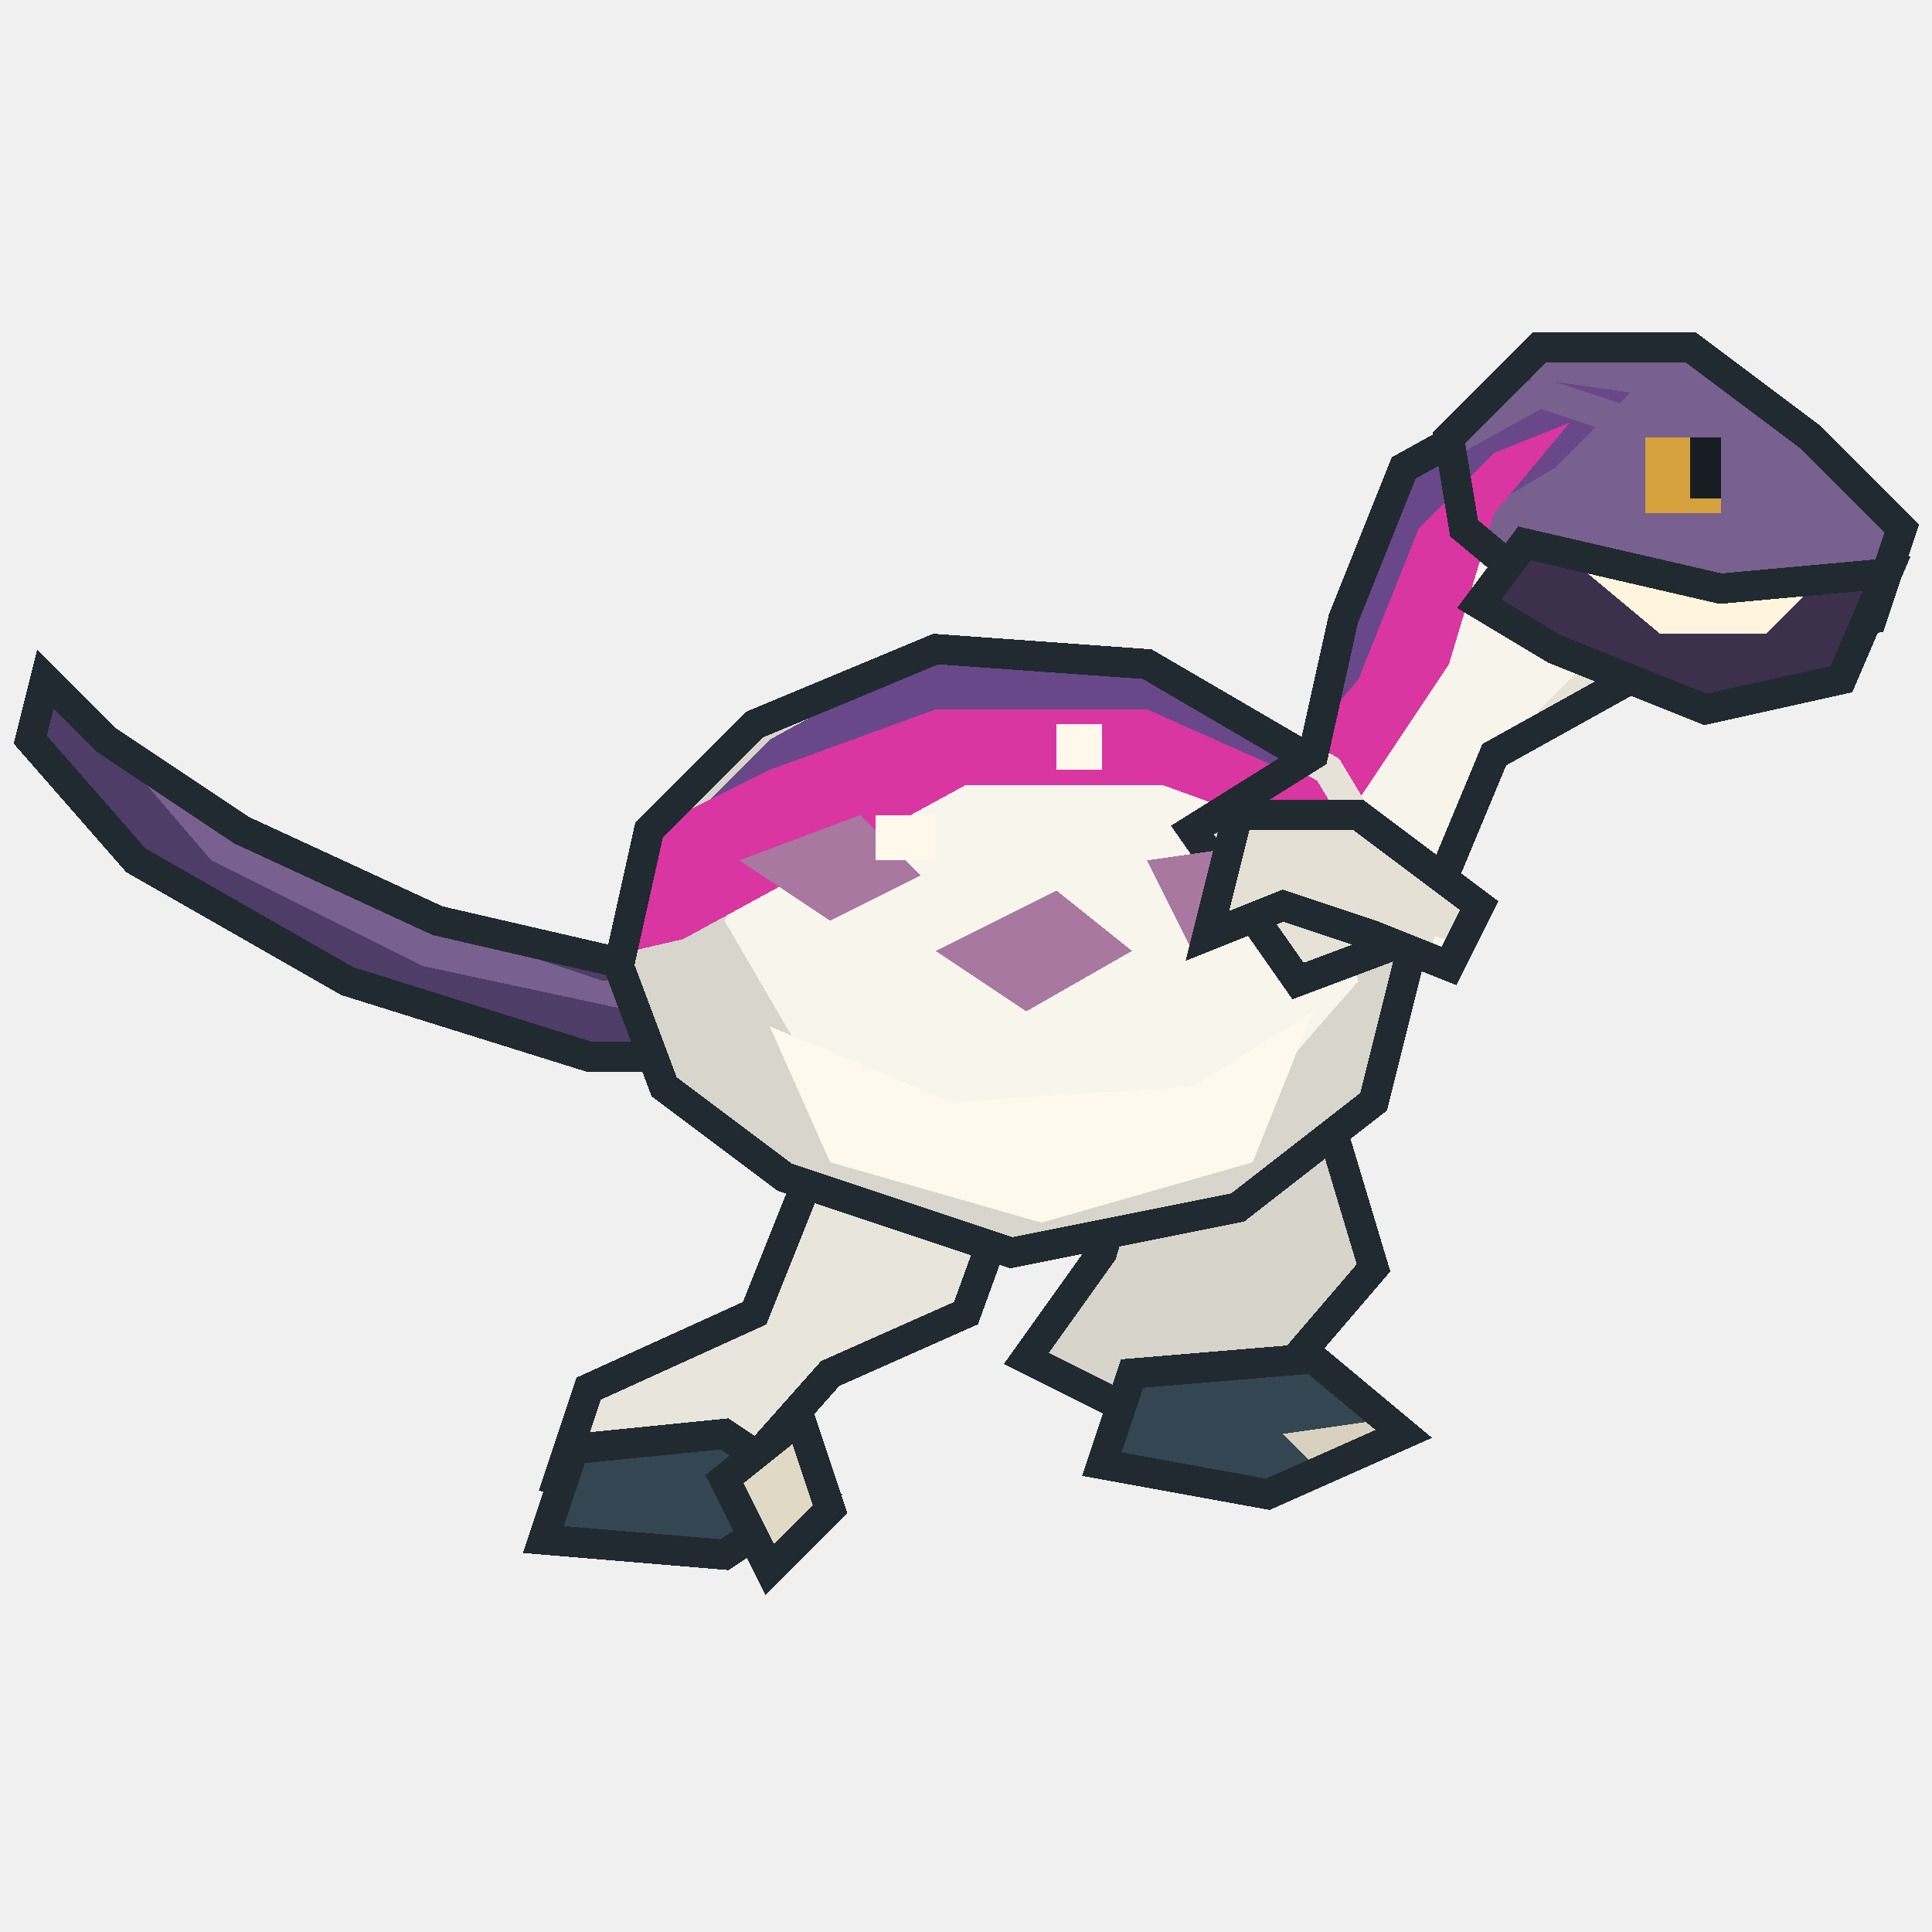
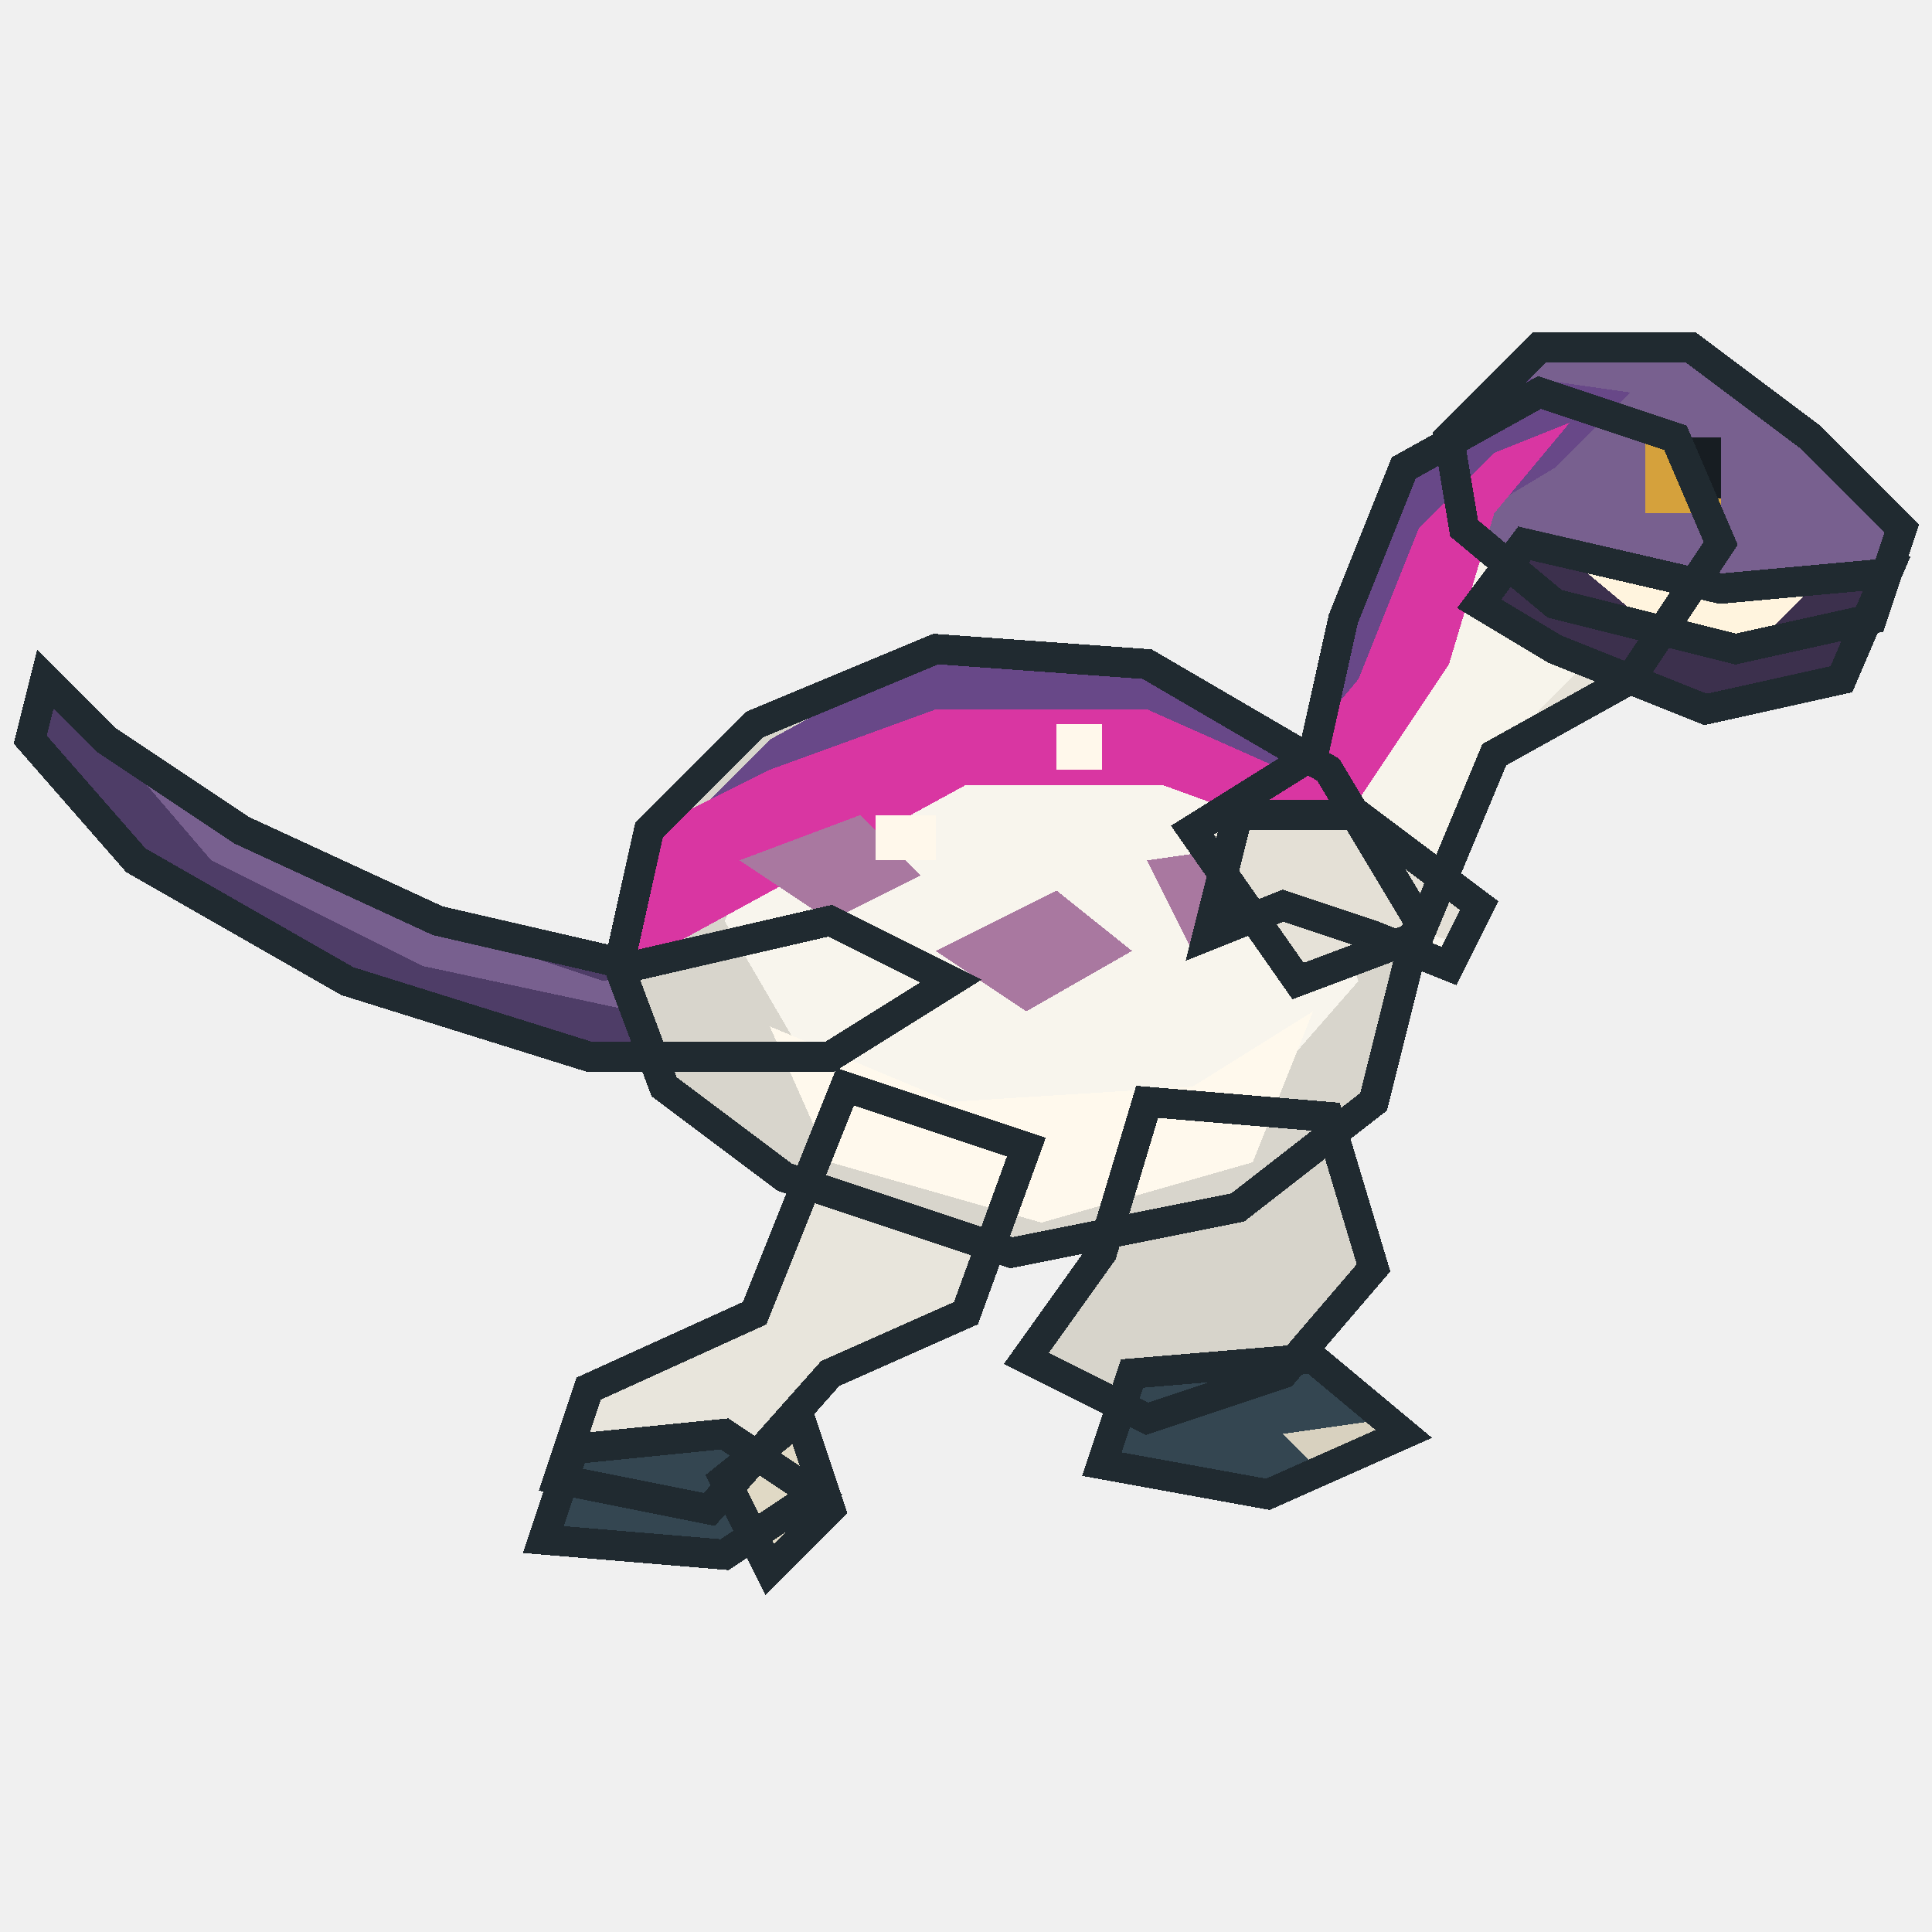
- <svg xmlns="http://www.w3.org/2000/svg" viewBox="0 0 128 128" shape-rendering="crispEdges" role="img" aria-label="Violeta" data-character="Violeta" data-species="Velociraptor" data-age="adult" data-sex="female" data-lineage="Rosa" data-hide="white" data-back="purple" data-dorsal-stripe="magenta" data-eye="gold-ochre" data-origin="Jurassic World" data-pose="jump">
-   <g>
-     <g stroke="#202a30" stroke-width="2" stroke-linejoin="miter">
-       <defs>
-         <mask id="dino-ink-mask-1" maskUnits="userSpaceOnUse" x="0" y="0" width="128" height="128" style="mask-type:luminance">
-           <g fill="#ffffff" stroke="none">
-             <polygon points="56,72 68,76 64,87 55,91 47,100 37,98 39,92 50,87" fill="#ffffff" stroke="none" />
-             <polygon points="76,73 88,74 91,84 85,91 76,94 68,90 73,83" fill="#ffffff" stroke="none" />
-             <polygon points="38,96 48,95 54,99 48,103 36,102" fill="#ffffff" stroke="none" />
-             <polygon points="75,91 87,90 93,95 84,99 73,97" fill="#ffffff" stroke="none" />
-             <polygon points="48,98 53,94 55,100 51,104" fill="#ffffff" stroke="none" />
-             <polygon points="55,61 42,64 29,61 16,55 7,49 3,45 2,49 9,57 23,65 39,70 55,70 63,65" fill="#ffffff" stroke="none" />
-             <polygon points="41,64 43,55 50,48 62,43 76,44 88,51 94,61 91,73 82,80 67,83 52,78 44,72" fill="#ffffff" stroke="none" />
-             <polygon points="79,55 87,50 89,41 93,31 102,26 111,29 114,36 108,45 99,50 94,62 86,65" fill="#ffffff" stroke="none" />
-             <polygon points="96,29 102,23 112,23 120,29 126,35 124,41 115,43 103,40 97,35" fill="#ffffff" stroke="none" />
-             <polygon points="101,36 114,39 125,38 122,45 113,47 103,43 98,40" fill="#ffffff" stroke="none" />
-             <polygon points="82,54 90,54 98,60 96,64 91,62 85,60 80,62" fill="#ffffff" stroke="none" />
-           </g>
-           <polygon points="56,72 68,76 64,87 55,91 47,100 37,98 39,92 50,87" fill="none" stroke="#000000" stroke-width="2" stroke-linejoin="miter" />
-           <polygon points="76,73 88,74 91,84 85,91 76,94 68,90 73,83" fill="none" stroke="#000000" stroke-width="2" stroke-linejoin="miter" />
-           <polygon points="38,96 48,95 54,99 48,103 36,102" fill="none" stroke="#000000" stroke-width="2" stroke-linejoin="miter" />
-           <polygon points="75,91 87,90 93,95 84,99 73,97" fill="none" stroke="#000000" stroke-width="2" stroke-linejoin="miter" />
-           <polygon points="48,98 53,94 55,100 51,104" fill="none" stroke="#000000" stroke-width="2" stroke-linejoin="miter" />
-           <polygon points="55,61 42,64 29,61 16,55 7,49 3,45 2,49 9,57 23,65 39,70 55,70 63,65" fill="none" stroke="#000000" stroke-width="2" stroke-linejoin="miter" />
-           <polygon points="41,64 43,55 50,48 62,43 76,44 88,51 94,61 91,73 82,80 67,83 52,78 44,72" fill="none" stroke="#000000" stroke-width="2" stroke-linejoin="miter" />
-           <polygon points="79,55 87,50 89,41 93,31 102,26 111,29 114,36 108,45 99,50 94,62 86,65" fill="none" stroke="#000000" stroke-width="2" stroke-linejoin="miter" />
-           <polygon points="96,29 102,23 112,23 120,29 126,35 124,41 115,43 103,40 97,35" fill="none" stroke="#000000" stroke-width="2" stroke-linejoin="miter" />
-           <polygon points="101,36 114,39 125,38 122,45 113,47 103,43 98,40" fill="none" stroke="#000000" stroke-width="2" stroke-linejoin="miter" />
-           <polygon points="82,54 90,54 98,60 96,64 91,62 85,60 80,62" fill="none" stroke="#000000" stroke-width="2" stroke-linejoin="miter" />
-         </mask>
-       </defs>
-       <polygon points="56,72 68,76 64,87 55,91 47,100 37,98 39,92 50,87" fill="#e8e5dc" />
-       <polygon points="76,73 88,74 91,84 85,91 76,94 68,90 73,83" fill="#d7d4cb" />
-       <polygon points="38,96 48,95 54,99 48,103 36,102" fill="#344651" />
-       <polygon points="75,91 87,90 93,95 84,99 73,97" fill="#344651" />
-       <polygon points="48,98 53,94 55,100 51,104" fill="#e0d9c5" />
-       <polygon points="85,95 92,94 96,98 90,100" fill="#d8d1bf" stroke="none" mask="url(#dino-ink-mask-1)" />
-     </g>
-     <g stroke="#202a30" stroke-width="2" stroke-linejoin="miter">
-       <defs>
-         <mask id="dino-ink-mask-2" maskUnits="userSpaceOnUse" x="0" y="0" width="128" height="128" style="mask-type:luminance">
-           <g fill="#ffffff" stroke="none">
-             <polygon points="56,72 68,76 64,87 55,91 47,100 37,98 39,92 50,87" fill="#ffffff" stroke="none" />
-             <polygon points="76,73 88,74 91,84 85,91 76,94 68,90 73,83" fill="#ffffff" stroke="none" />
-             <polygon points="38,96 48,95 54,99 48,103 36,102" fill="#ffffff" stroke="none" />
-             <polygon points="75,91 87,90 93,95 84,99 73,97" fill="#ffffff" stroke="none" />
-             <polygon points="48,98 53,94 55,100 51,104" fill="#ffffff" stroke="none" />
-             <polygon points="55,61 42,64 29,61 16,55 7,49 3,45 2,49 9,57 23,65 39,70 55,70 63,65" fill="#ffffff" stroke="none" />
-             <polygon points="41,64 43,55 50,48 62,43 76,44 88,51 94,61 91,73 82,80 67,83 52,78 44,72" fill="#ffffff" stroke="none" />
-             <polygon points="79,55 87,50 89,41 93,31 102,26 111,29 114,36 108,45 99,50 94,62 86,65" fill="#ffffff" stroke="none" />
-             <polygon points="96,29 102,23 112,23 120,29 126,35 124,41 115,43 103,40 97,35" fill="#ffffff" stroke="none" />
-             <polygon points="101,36 114,39 125,38 122,45 113,47 103,43 98,40" fill="#ffffff" stroke="none" />
-             <polygon points="82,54 90,54 98,60 96,64 91,62 85,60 80,62" fill="#ffffff" stroke="none" />
-           </g>
-           <polygon points="56,72 68,76 64,87 55,91 47,100 37,98 39,92 50,87" fill="none" stroke="#000000" stroke-width="2" stroke-linejoin="miter" />
-           <polygon points="76,73 88,74 91,84 85,91 76,94 68,90 73,83" fill="none" stroke="#000000" stroke-width="2" stroke-linejoin="miter" />
-           <polygon points="38,96 48,95 54,99 48,103 36,102" fill="none" stroke="#000000" stroke-width="2" stroke-linejoin="miter" />
-           <polygon points="75,91 87,90 93,95 84,99 73,97" fill="none" stroke="#000000" stroke-width="2" stroke-linejoin="miter" />
-           <polygon points="48,98 53,94 55,100 51,104" fill="none" stroke="#000000" stroke-width="2" stroke-linejoin="miter" />
-           <polygon points="55,61 42,64 29,61 16,55 7,49 3,45 2,49 9,57 23,65 39,70 55,70 63,65" fill="none" stroke="#000000" stroke-width="2" stroke-linejoin="miter" />
-           <polygon points="41,64 43,55 50,48 62,43 76,44 88,51 94,61 91,73 82,80 67,83 52,78 44,72" fill="none" stroke="#000000" stroke-width="2" stroke-linejoin="miter" />
-           <polygon points="79,55 87,50 89,41 93,31 102,26 111,29 114,36 108,45 99,50 94,62 86,65" fill="none" stroke="#000000" stroke-width="2" stroke-linejoin="miter" />
-           <polygon points="96,29 102,23 112,23 120,29 126,35 124,41 115,43 103,40 97,35" fill="none" stroke="#000000" stroke-width="2" stroke-linejoin="miter" />
-           <polygon points="101,36 114,39 125,38 122,45 113,47 103,43 98,40" fill="none" stroke="#000000" stroke-width="2" stroke-linejoin="miter" />
-           <polygon points="82,54 90,54 98,60 96,64 91,62 85,60 80,62" fill="none" stroke="#000000" stroke-width="2" stroke-linejoin="miter" />
-         </mask>
-         <mask id="dino-ink-mask-3" maskUnits="userSpaceOnUse" x="0" y="0" width="128" height="128" style="mask-type:luminance">
-           <g fill="#ffffff" stroke="none">
-             <polygon points="41,64 43,55 50,48 62,43 76,44 88,51 94,61 91,73 82,80 67,83 52,78 44,72" fill="#ffffff" stroke="none" />
-           </g>
-           <polygon points="41,64 43,55 50,48 62,43 76,44 88,51 94,61 91,73 82,80 67,83 52,78 44,72" fill="none" stroke="#000000" stroke-width="2" stroke-linejoin="miter" />
-         </mask>
-         <mask id="dino-ink-mask-4" maskUnits="userSpaceOnUse" x="0" y="0" width="128" height="128" style="mask-type:luminance">
-           <g fill="#ffffff" stroke="none">
-             <polygon points="101,36 114,39 125,38 122,45 113,47 103,43 98,40" fill="#ffffff" stroke="none" />
-           </g>
-           <polygon points="101,36 114,39 125,38 122,45 113,47 103,43 98,40" fill="none" stroke="#000000" stroke-width="2" stroke-linejoin="miter" />
-         </mask>
-         <mask id="dino-ink-mask-5" maskUnits="userSpaceOnUse" x="0" y="0" width="128" height="128" style="mask-type:luminance">
-           <g fill="#ffffff" stroke="none">
-             <polygon points="96,29 102,23 112,23 120,29 126,35 124,41 115,43 103,40 97,35" fill="#ffffff" stroke="none" />
-           </g>
-           <polygon points="96,29 102,23 112,23 120,29 126,35 124,41 115,43 103,40 97,35" fill="none" stroke="#000000" stroke-width="2" stroke-linejoin="miter" />
-         </mask>
-       </defs>
-       <polygon points="55,61 42,64 29,61 16,55 7,49 3,45 2,49 9,57 23,65 39,70 55,70 63,65" fill="#4e3d67" />
-       <polygon points="53,61 40,65 28,61 16,55 8,50 14,57 28,64 42,67 55,66" fill="#78608f" stroke="none" mask="url(#dino-ink-mask-2)" />
-       <polygon points="41,64 43,55 50,48 62,43 76,44 88,51 94,61 91,73 82,80 67,83 52,78 44,72" fill="#d8d5cc" />
-       <polygon points="48,61 53,52 65,48 78,49 87,56 90,65 83,73 69,77 55,73" fill="#f8f5ed" stroke="none" mask="url(#dino-ink-mask-3)" />
-       <polygon points="51,68 63,73 79,72 87,67 83,77 69,81 55,77" fill="#fff9ed" stroke="none" mask="url(#dino-ink-mask-3)" />
-       <polygon points="79,55 87,50 89,41 93,31 102,26 111,29 114,36 108,45 99,50 94,62 86,65" fill="#e6e2d8" />
-       <polygon points="88,48 93,36 101,30 109,32 109,40 102,47 96,57 90,58" fill="#f7f4eb" stroke="none" mask="url(#dino-ink-mask-2)" />
-       <polygon points="96,29 102,23 112,23 120,29 126,35 124,41 115,43 103,40 97,35" fill="#78608f" />
-       <polygon points="101,36 114,39 125,38 122,45 113,47 103,43 98,40" fill="#3c304d" />
-       <polygon points="104,37 112,39 120,39 117,42 110,42" fill="#fff4de" stroke="none" mask="url(#dino-ink-mask-4)" />
-       <polygon points="7,47 19,52 32,56 44,56 51,49 62,43 76,43 86,47 91,38 94,29 101,25 108,26 103,31 98,34 94,45 88,54 78,49 64,48 54,54 45,62 31,61 17,55" fill="#684888" stroke="none" mask="url(#dino-ink-mask-2)" />
-       <polygon points="13,49 28,55 41,56 51,51 62,47 76,47 85,51 90,45 94,35 99,30 104,28 99,34 96,44 88,56 77,52 64,52 53,58 42,64 28,60" fill="#d936a2" stroke="none" mask="url(#dino-ink-mask-2)" />
-       <polygon points="49,57 57,54 61,58 55,61" fill="#a978a0" stroke="none" mask="url(#dino-ink-mask-3)" />
-       <polygon points="62,63 70,59 75,63 68,67" fill="#a978a0" stroke="none" mask="url(#dino-ink-mask-3)" />
-       <polygon points="76,57 83,56 86,60 79,63" fill="#a978a0" stroke="none" mask="url(#dino-ink-mask-3)" />
-       <polygon points="82,54 90,54 98,60 96,64 91,62 85,60 80,62" fill="#e4e0d6" />
-       <polygon points="95,62 102,64 105,68 102,69 98,66 93,67" fill="#f8f5ed" stroke="none" mask="url(#dino-ink-mask-2)" />
-       <polygon points="96,64 104,65 108,68 104,69 99,67" fill="#d8d5cc" stroke="none" mask="url(#dino-ink-mask-2)" />
-       <polygon points="100,66 107,67 110,70 106,70 102,69" fill="#fff6e6" stroke="none" mask="url(#dino-ink-mask-2)" />
-       <rect x="109" y="29" width="5" height="5" fill="#d5a13c" stroke="none" mask="url(#dino-ink-mask-5)" />
-       <rect x="112" y="29" width="2" height="4" fill="#171d22" stroke="none" mask="url(#dino-ink-mask-5)" />
-       <rect x="58" y="54" width="4" height="3" fill="#fff8eb" stroke="none" mask="url(#dino-ink-mask-3)" />
-       <rect x="70" y="48" width="3" height="3" fill="#fff8eb" stroke="none" mask="url(#dino-ink-mask-3)" />
+ <svg xmlns="http://www.w3.org/2000/svg" viewBox="0 0 128 128" shape-rendering="crispEdges" role="img" aria-label="Violeta" data-character="Violeta" data-species="Velociraptor" data-age="adult" data-sex="female" data-lineage="Rosa" data-hide="white" data-back="purple" data-dorsal-stripe="magenta" data-eye="gold-ochre" data-origin="Jurassic World" data-pose="jump" data-ink-boundary="masked">
+   <defs>
+     <mask id="sprite-silhouette" maskUnits="userSpaceOnUse" maskContentUnits="userSpaceOnUse" x="0" y="0" width="128" height="128" style="mask-type:luminance">
+       <g fill="#ffffff" stroke="#ffffff" stroke-width="2">
+         <polygon points="56,72 68,76 64,87 55,91 47,100 37,98 39,92 50,87" fill="#ffffff" stroke="#ffffff" stroke-width="2" />
+         <polygon points="76,73 88,74 91,84 85,91 76,94 68,90 73,83" fill="#ffffff" stroke="#ffffff" stroke-width="2" />
+         <polygon points="38,96 48,95 54,99 48,103 36,102" fill="#ffffff" stroke="#ffffff" stroke-width="2" />
+         <polygon points="75,91 87,90 93,95 84,99 73,97" fill="#ffffff" stroke="#ffffff" stroke-width="2" />
+         <polygon points="48,98 53,94 55,100 51,104" fill="#ffffff" stroke="#ffffff" stroke-width="2" />
+         <polygon points="55,61 42,64 29,61 16,55 7,49 3,45 2,49 9,57 23,65 39,70 55,70 63,65" fill="#ffffff" stroke="#ffffff" stroke-width="2" />
+         <polygon points="41,64 43,55 50,48 62,43 76,44 88,51 94,61 91,73 82,80 67,83 52,78 44,72" fill="#ffffff" stroke="#ffffff" stroke-width="2" />
+         <polygon points="79,55 87,50 89,41 93,31 102,26 111,29 114,36 108,45 99,50 94,62 86,65" fill="#ffffff" stroke="#ffffff" stroke-width="2" />
+         <polygon points="96,29 102,23 112,23 120,29 126,35 124,41 115,43 103,40 97,35" fill="#ffffff" stroke="#ffffff" stroke-width="2" />
+         <polygon points="101,36 114,39 125,38 122,45 113,47 103,43 98,40" fill="#ffffff" stroke="#ffffff" stroke-width="2" />
+         <polygon points="82,54 90,54 98,60 96,64 91,62 85,60 80,62" fill="#ffffff" stroke="#ffffff" stroke-width="2" />
+       </g>
+     </mask>
+   </defs>
+   <g data-ink-boundary="art" mask="url(#sprite-silhouette)">
+     <g>
+       <g stroke="#202a30" stroke-width="2" stroke-linejoin="miter">
+         <defs>
+           <mask id="dino-ink-mask-1" maskUnits="userSpaceOnUse" x="0" y="0" width="128" height="128" style="mask-type:luminance">
+             <g fill="#ffffff" stroke="none">
+               <polygon points="56,72 68,76 64,87 55,91 47,100 37,98 39,92 50,87" fill="#ffffff" stroke="none" />
+               <polygon points="76,73 88,74 91,84 85,91 76,94 68,90 73,83" fill="#ffffff" stroke="none" />
+               <polygon points="38,96 48,95 54,99 48,103 36,102" fill="#ffffff" stroke="none" />
+               <polygon points="75,91 87,90 93,95 84,99 73,97" fill="#ffffff" stroke="none" />
+               <polygon points="48,98 53,94 55,100 51,104" fill="#ffffff" stroke="none" />
+               <polygon points="55,61 42,64 29,61 16,55 7,49 3,45 2,49 9,57 23,65 39,70 55,70 63,65" fill="#ffffff" stroke="none" />
+               <polygon points="41,64 43,55 50,48 62,43 76,44 88,51 94,61 91,73 82,80 67,83 52,78 44,72" fill="#ffffff" stroke="none" />
+               <polygon points="79,55 87,50 89,41 93,31 102,26 111,29 114,36 108,45 99,50 94,62 86,65" fill="#ffffff" stroke="none" />
+               <polygon points="96,29 102,23 112,23 120,29 126,35 124,41 115,43 103,40 97,35" fill="#ffffff" stroke="none" />
+               <polygon points="101,36 114,39 125,38 122,45 113,47 103,43 98,40" fill="#ffffff" stroke="none" />
+               <polygon points="82,54 90,54 98,60 96,64 91,62 85,60 80,62" fill="#ffffff" stroke="none" />
+             </g>
+             <polygon points="56,72 68,76 64,87 55,91 47,100 37,98 39,92 50,87" fill="none" stroke="#000000" stroke-width="2" stroke-linejoin="miter" />
+             <polygon points="76,73 88,74 91,84 85,91 76,94 68,90 73,83" fill="none" stroke="#000000" stroke-width="2" stroke-linejoin="miter" />
+             <polygon points="38,96 48,95 54,99 48,103 36,102" fill="none" stroke="#000000" stroke-width="2" stroke-linejoin="miter" />
+             <polygon points="75,91 87,90 93,95 84,99 73,97" fill="none" stroke="#000000" stroke-width="2" stroke-linejoin="miter" />
+             <polygon points="48,98 53,94 55,100 51,104" fill="none" stroke="#000000" stroke-width="2" stroke-linejoin="miter" />
+             <polygon points="55,61 42,64 29,61 16,55 7,49 3,45 2,49 9,57 23,65 39,70 55,70 63,65" fill="none" stroke="#000000" stroke-width="2" stroke-linejoin="miter" />
+             <polygon points="41,64 43,55 50,48 62,43 76,44 88,51 94,61 91,73 82,80 67,83 52,78 44,72" fill="none" stroke="#000000" stroke-width="2" stroke-linejoin="miter" />
+             <polygon points="79,55 87,50 89,41 93,31 102,26 111,29 114,36 108,45 99,50 94,62 86,65" fill="none" stroke="#000000" stroke-width="2" stroke-linejoin="miter" />
+             <polygon points="96,29 102,23 112,23 120,29 126,35 124,41 115,43 103,40 97,35" fill="none" stroke="#000000" stroke-width="2" stroke-linejoin="miter" />
+             <polygon points="101,36 114,39 125,38 122,45 113,47 103,43 98,40" fill="none" stroke="#000000" stroke-width="2" stroke-linejoin="miter" />
+             <polygon points="82,54 90,54 98,60 96,64 91,62 85,60 80,62" fill="none" stroke="#000000" stroke-width="2" stroke-linejoin="miter" />
+           </mask>
+         </defs>
+         <polygon points="56,72 68,76 64,87 55,91 47,100 37,98 39,92 50,87" fill="#e8e5dc" />
+         <polygon points="76,73 88,74 91,84 85,91 76,94 68,90 73,83" fill="#d7d4cb" />
+         <polygon points="38,96 48,95 54,99 48,103 36,102" fill="#344651" />
+         <polygon points="75,91 87,90 93,95 84,99 73,97" fill="#344651" />
+         <polygon points="48,98 53,94 55,100 51,104" fill="#e0d9c5" />
+         <polygon points="85,95 92,94 96,98 90,100" fill="#d8d1bf" stroke="none" mask="url(#dino-ink-mask-1)" />
+       </g>
+       <g stroke="#202a30" stroke-width="2" stroke-linejoin="miter">
+         <defs>
+           <mask id="dino-ink-mask-2" maskUnits="userSpaceOnUse" x="0" y="0" width="128" height="128" style="mask-type:luminance">
+             <g fill="#ffffff" stroke="none">
+               <polygon points="56,72 68,76 64,87 55,91 47,100 37,98 39,92 50,87" fill="#ffffff" stroke="none" />
+               <polygon points="76,73 88,74 91,84 85,91 76,94 68,90 73,83" fill="#ffffff" stroke="none" />
+               <polygon points="38,96 48,95 54,99 48,103 36,102" fill="#ffffff" stroke="none" />
+               <polygon points="75,91 87,90 93,95 84,99 73,97" fill="#ffffff" stroke="none" />
+               <polygon points="48,98 53,94 55,100 51,104" fill="#ffffff" stroke="none" />
+               <polygon points="55,61 42,64 29,61 16,55 7,49 3,45 2,49 9,57 23,65 39,70 55,70 63,65" fill="#ffffff" stroke="none" />
+               <polygon points="41,64 43,55 50,48 62,43 76,44 88,51 94,61 91,73 82,80 67,83 52,78 44,72" fill="#ffffff" stroke="none" />
+               <polygon points="79,55 87,50 89,41 93,31 102,26 111,29 114,36 108,45 99,50 94,62 86,65" fill="#ffffff" stroke="none" />
+               <polygon points="96,29 102,23 112,23 120,29 126,35 124,41 115,43 103,40 97,35" fill="#ffffff" stroke="none" />
+               <polygon points="101,36 114,39 125,38 122,45 113,47 103,43 98,40" fill="#ffffff" stroke="none" />
+               <polygon points="82,54 90,54 98,60 96,64 91,62 85,60 80,62" fill="#ffffff" stroke="none" />
+             </g>
+             <polygon points="56,72 68,76 64,87 55,91 47,100 37,98 39,92 50,87" fill="none" stroke="#000000" stroke-width="2" stroke-linejoin="miter" />
+             <polygon points="76,73 88,74 91,84 85,91 76,94 68,90 73,83" fill="none" stroke="#000000" stroke-width="2" stroke-linejoin="miter" />
+             <polygon points="38,96 48,95 54,99 48,103 36,102" fill="none" stroke="#000000" stroke-width="2" stroke-linejoin="miter" />
+             <polygon points="75,91 87,90 93,95 84,99 73,97" fill="none" stroke="#000000" stroke-width="2" stroke-linejoin="miter" />
+             <polygon points="48,98 53,94 55,100 51,104" fill="none" stroke="#000000" stroke-width="2" stroke-linejoin="miter" />
+             <polygon points="55,61 42,64 29,61 16,55 7,49 3,45 2,49 9,57 23,65 39,70 55,70 63,65" fill="none" stroke="#000000" stroke-width="2" stroke-linejoin="miter" />
+             <polygon points="41,64 43,55 50,48 62,43 76,44 88,51 94,61 91,73 82,80 67,83 52,78 44,72" fill="none" stroke="#000000" stroke-width="2" stroke-linejoin="miter" />
+             <polygon points="79,55 87,50 89,41 93,31 102,26 111,29 114,36 108,45 99,50 94,62 86,65" fill="none" stroke="#000000" stroke-width="2" stroke-linejoin="miter" />
+             <polygon points="96,29 102,23 112,23 120,29 126,35 124,41 115,43 103,40 97,35" fill="none" stroke="#000000" stroke-width="2" stroke-linejoin="miter" />
+             <polygon points="101,36 114,39 125,38 122,45 113,47 103,43 98,40" fill="none" stroke="#000000" stroke-width="2" stroke-linejoin="miter" />
+             <polygon points="82,54 90,54 98,60 96,64 91,62 85,60 80,62" fill="none" stroke="#000000" stroke-width="2" stroke-linejoin="miter" />
+           </mask>
+           <mask id="dino-ink-mask-3" maskUnits="userSpaceOnUse" x="0" y="0" width="128" height="128" style="mask-type:luminance">
+             <g fill="#ffffff" stroke="none">
+               <polygon points="41,64 43,55 50,48 62,43 76,44 88,51 94,61 91,73 82,80 67,83 52,78 44,72" fill="#ffffff" stroke="none" />
+             </g>
+             <polygon points="41,64 43,55 50,48 62,43 76,44 88,51 94,61 91,73 82,80 67,83 52,78 44,72" fill="none" stroke="#000000" stroke-width="2" stroke-linejoin="miter" />
+           </mask>
+           <mask id="dino-ink-mask-4" maskUnits="userSpaceOnUse" x="0" y="0" width="128" height="128" style="mask-type:luminance">
+             <g fill="#ffffff" stroke="none">
+               <polygon points="101,36 114,39 125,38 122,45 113,47 103,43 98,40" fill="#ffffff" stroke="none" />
+             </g>
+             <polygon points="101,36 114,39 125,38 122,45 113,47 103,43 98,40" fill="none" stroke="#000000" stroke-width="2" stroke-linejoin="miter" />
+           </mask>
+           <mask id="dino-ink-mask-5" maskUnits="userSpaceOnUse" x="0" y="0" width="128" height="128" style="mask-type:luminance">
+             <g fill="#ffffff" stroke="none">
+               <polygon points="96,29 102,23 112,23 120,29 126,35 124,41 115,43 103,40 97,35" fill="#ffffff" stroke="none" />
+             </g>
+             <polygon points="96,29 102,23 112,23 120,29 126,35 124,41 115,43 103,40 97,35" fill="none" stroke="#000000" stroke-width="2" stroke-linejoin="miter" />
+           </mask>
+         </defs>
+         <polygon points="55,61 42,64 29,61 16,55 7,49 3,45 2,49 9,57 23,65 39,70 55,70 63,65" fill="#4e3d67" />
+         <polygon points="53,61 40,65 28,61 16,55 8,50 14,57 28,64 42,67 55,66" fill="#78608f" stroke="none" mask="url(#dino-ink-mask-2)" />
+         <polygon points="41,64 43,55 50,48 62,43 76,44 88,51 94,61 91,73 82,80 67,83 52,78 44,72" fill="#d8d5cc" />
+         <polygon points="48,61 53,52 65,48 78,49 87,56 90,65 83,73 69,77 55,73" fill="#f8f5ed" stroke="none" mask="url(#dino-ink-mask-3)" />
+         <polygon points="51,68 63,73 79,72 87,67 83,77 69,81 55,77" fill="#fff9ed" stroke="none" mask="url(#dino-ink-mask-3)" />
+         <polygon points="79,55 87,50 89,41 93,31 102,26 111,29 114,36 108,45 99,50 94,62 86,65" fill="#e6e2d8" />
+         <polygon points="88,48 93,36 101,30 109,32 109,40 102,47 96,57 90,58" fill="#f7f4eb" stroke="none" mask="url(#dino-ink-mask-2)" />
+         <polygon points="96,29 102,23 112,23 120,29 126,35 124,41 115,43 103,40 97,35" fill="#78608f" />
+         <polygon points="101,36 114,39 125,38 122,45 113,47 103,43 98,40" fill="#3c304d" />
+         <polygon points="104,37 112,39 120,39 117,42 110,42" fill="#fff4de" stroke="none" mask="url(#dino-ink-mask-4)" />
+         <polygon points="7,47 19,52 32,56 44,56 51,49 62,43 76,43 86,47 91,38 94,29 101,25 108,26 103,31 98,34 94,45 88,54 78,49 64,48 54,54 45,62 31,61 17,55" fill="#684888" stroke="none" mask="url(#dino-ink-mask-2)" />
+         <polygon points="13,49 28,55 41,56 51,51 62,47 76,47 85,51 90,45 94,35 99,30 104,28 99,34 96,44 88,56 77,52 64,52 53,58 42,64 28,60" fill="#d936a2" stroke="none" mask="url(#dino-ink-mask-2)" />
+         <polygon points="49,57 57,54 61,58 55,61" fill="#a978a0" stroke="none" mask="url(#dino-ink-mask-3)" />
+         <polygon points="62,63 70,59 75,63 68,67" fill="#a978a0" stroke="none" mask="url(#dino-ink-mask-3)" />
+         <polygon points="76,57 83,56 86,60 79,63" fill="#a978a0" stroke="none" mask="url(#dino-ink-mask-3)" />
+         <polygon points="82,54 90,54 98,60 96,64 91,62 85,60 80,62" fill="#e4e0d6" />
+         <polygon points="95,62 102,64 105,68 102,69 98,66 93,67" fill="#f8f5ed" stroke="none" mask="url(#dino-ink-mask-2)" />
+         <polygon points="96,64 104,65 108,68 104,69 99,67" fill="#d8d5cc" stroke="none" mask="url(#dino-ink-mask-2)" />
+         <polygon points="100,66 107,67 110,70 106,70 102,69" fill="#fff6e6" stroke="none" mask="url(#dino-ink-mask-2)" />
+         <rect x="109" y="29" width="5" height="5" fill="#d5a13c" stroke="none" mask="url(#dino-ink-mask-5)" />
+         <rect x="112" y="29" width="2" height="4" fill="#171d22" stroke="none" mask="url(#dino-ink-mask-5)" />
+         <rect x="58" y="54" width="4" height="3" fill="#fff8eb" stroke="none" mask="url(#dino-ink-mask-3)" />
+         <rect x="70" y="48" width="3" height="3" fill="#fff8eb" stroke="none" mask="url(#dino-ink-mask-3)" />
+       </g>
    </g>
  </g>
+   <g data-ink-layer="final">
+     <polygon points="56,72 68,76 64,87 55,91 47,100 37,98 39,92 50,87" fill="none" stroke="#202a30" stroke-width="2" stroke-linejoin="miter" />
+     <polygon points="76,73 88,74 91,84 85,91 76,94 68,90 73,83" fill="none" stroke="#202a30" stroke-width="2" stroke-linejoin="miter" />
+     <polygon points="38,96 48,95 54,99 48,103 36,102" fill="none" stroke="#202a30" stroke-width="2" stroke-linejoin="miter" />
+     <polygon points="75,91 87,90 93,95 84,99 73,97" fill="none" stroke="#202a30" stroke-width="2" stroke-linejoin="miter" />
+     <polygon points="48,98 53,94 55,100 51,104" fill="none" stroke="#202a30" stroke-width="2" stroke-linejoin="miter" />
+     <polygon points="55,61 42,64 29,61 16,55 7,49 3,45 2,49 9,57 23,65 39,70 55,70 63,65" fill="none" stroke="#202a30" stroke-width="2" stroke-linejoin="miter" />
+     <polygon points="41,64 43,55 50,48 62,43 76,44 88,51 94,61 91,73 82,80 67,83 52,78 44,72" fill="none" stroke="#202a30" stroke-width="2" stroke-linejoin="miter" />
+     <polygon points="79,55 87,50 89,41 93,31 102,26 111,29 114,36 108,45 99,50 94,62 86,65" fill="none" stroke="#202a30" stroke-width="2" stroke-linejoin="miter" />
+     <polygon points="96,29 102,23 112,23 120,29 126,35 124,41 115,43 103,40 97,35" fill="none" stroke="#202a30" stroke-width="2" stroke-linejoin="miter" />
+     <polygon points="101,36 114,39 125,38 122,45 113,47 103,43 98,40" fill="none" stroke="#202a30" stroke-width="2" stroke-linejoin="miter" />
+     <polygon points="82,54 90,54 98,60 96,64 91,62 85,60 80,62" fill="none" stroke="#202a30" stroke-width="2" stroke-linejoin="miter" />
+   </g>
</svg>
